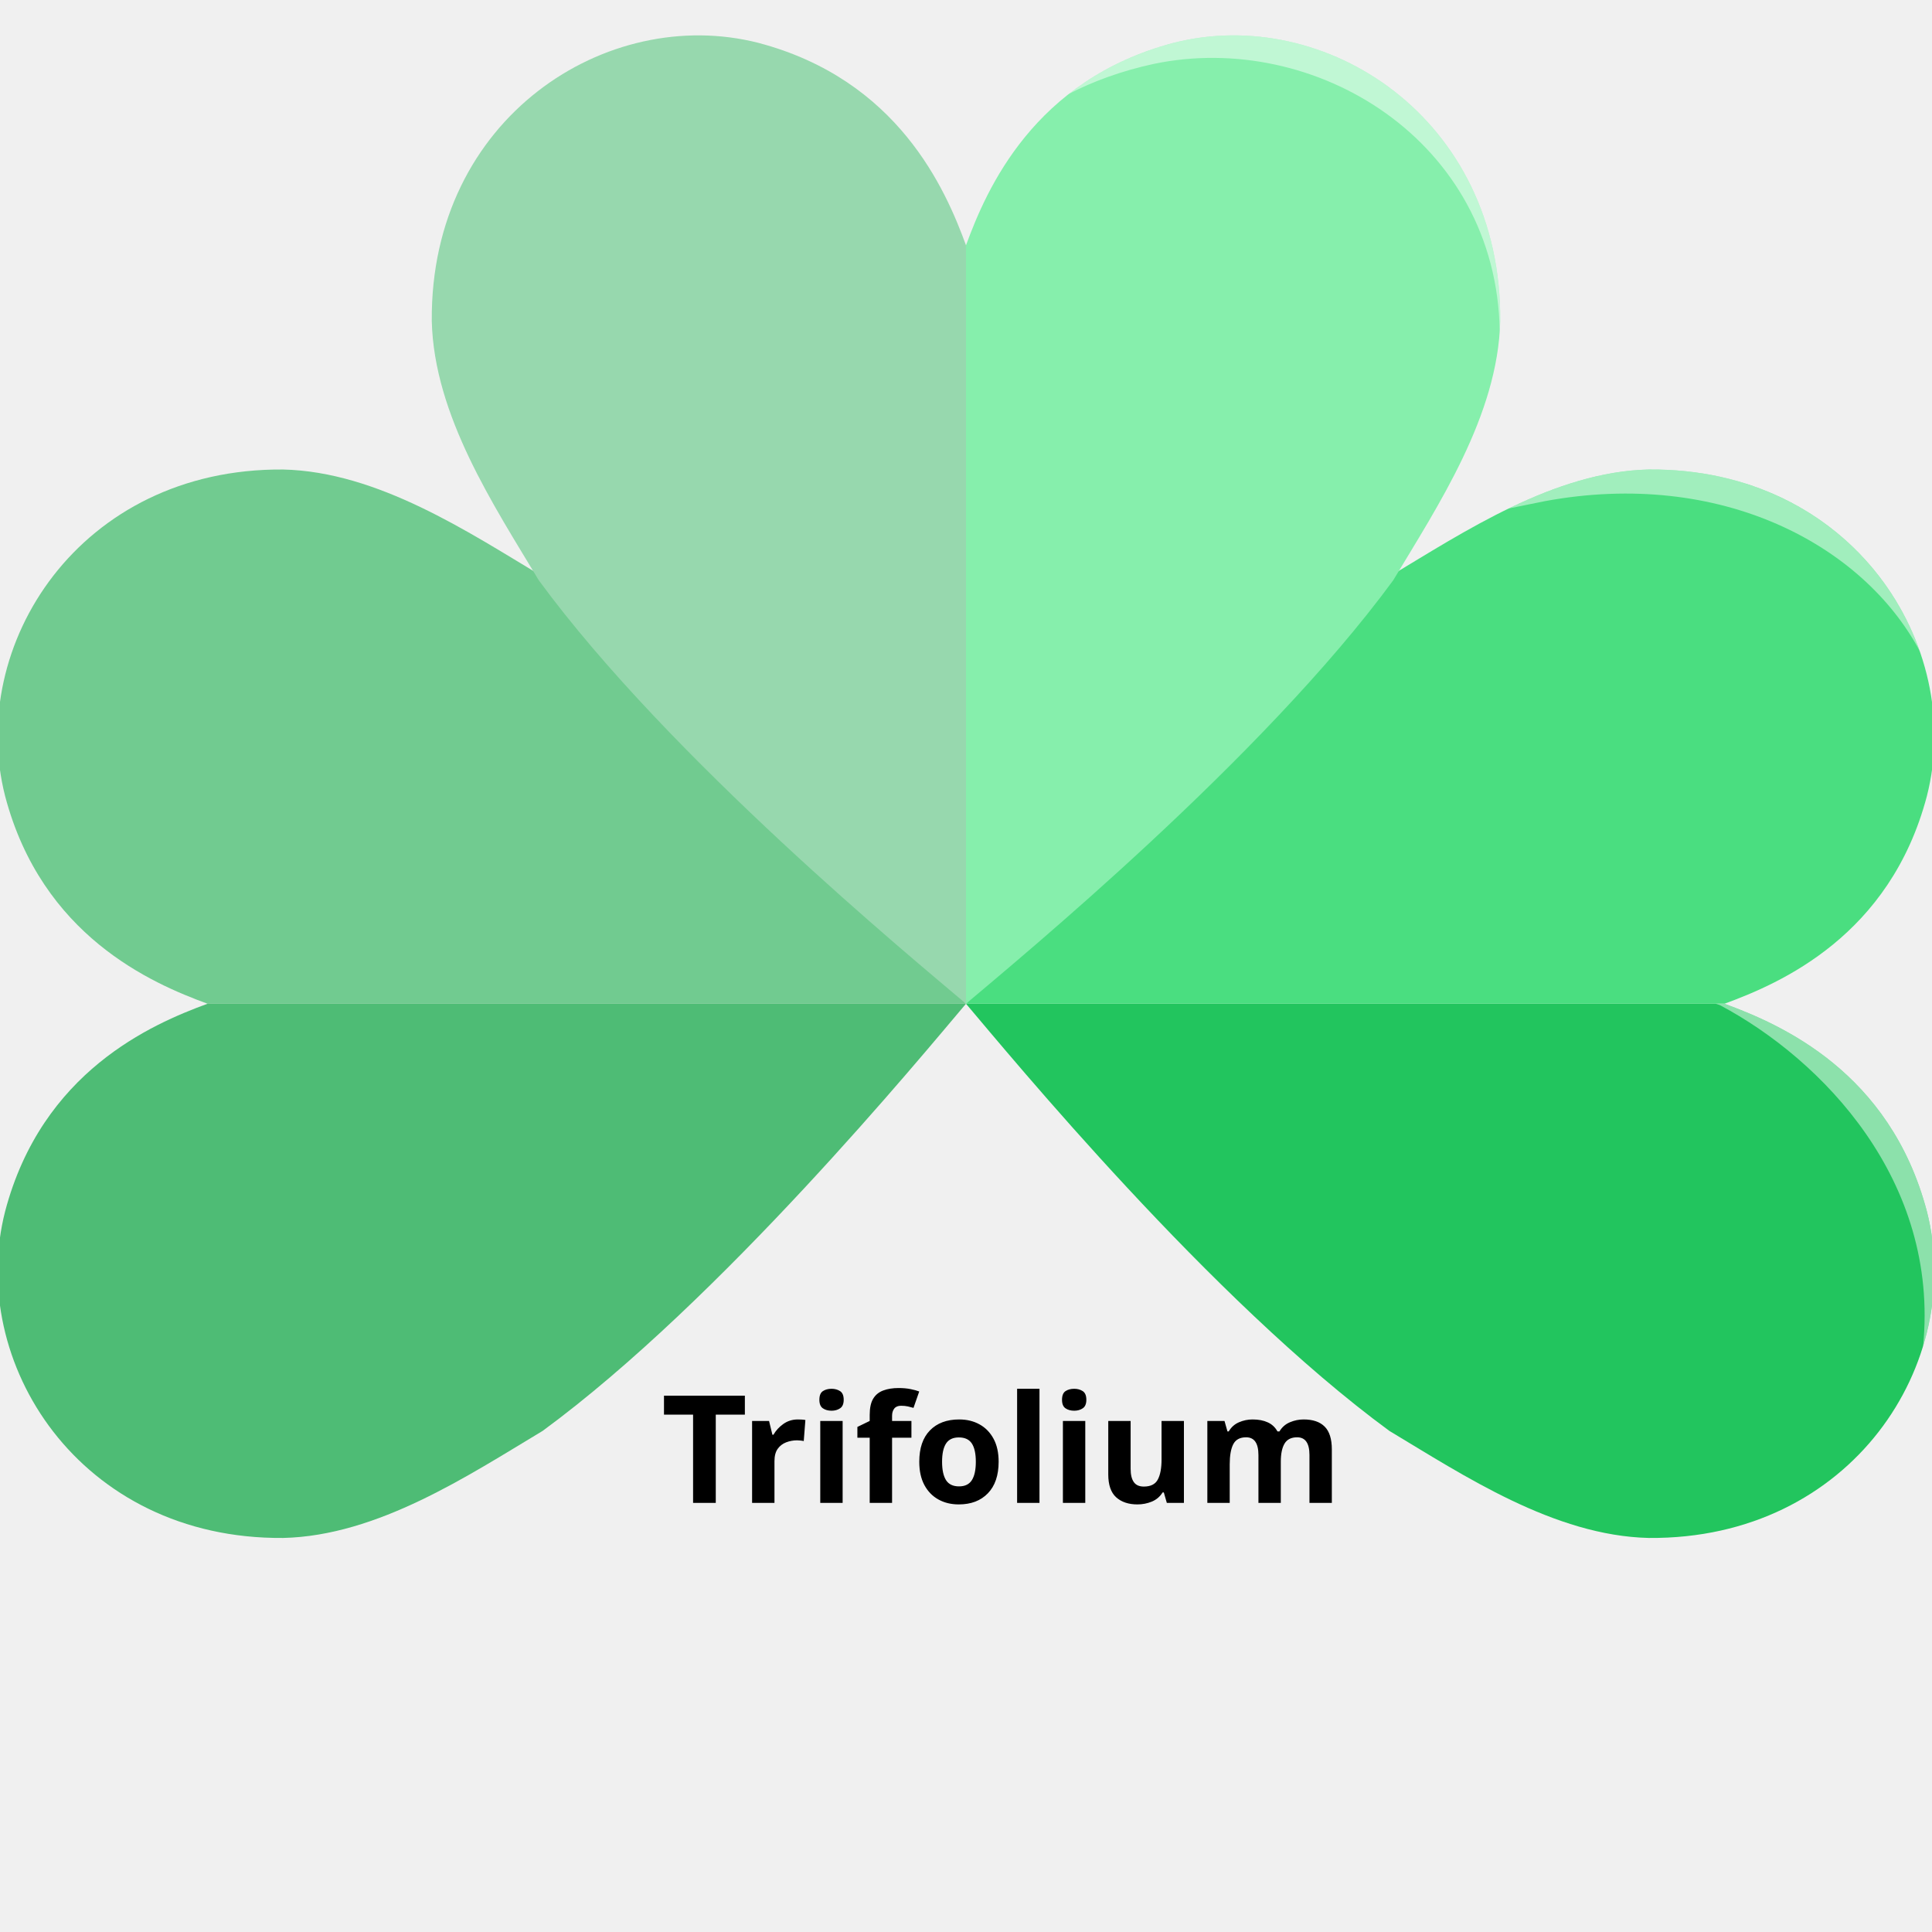
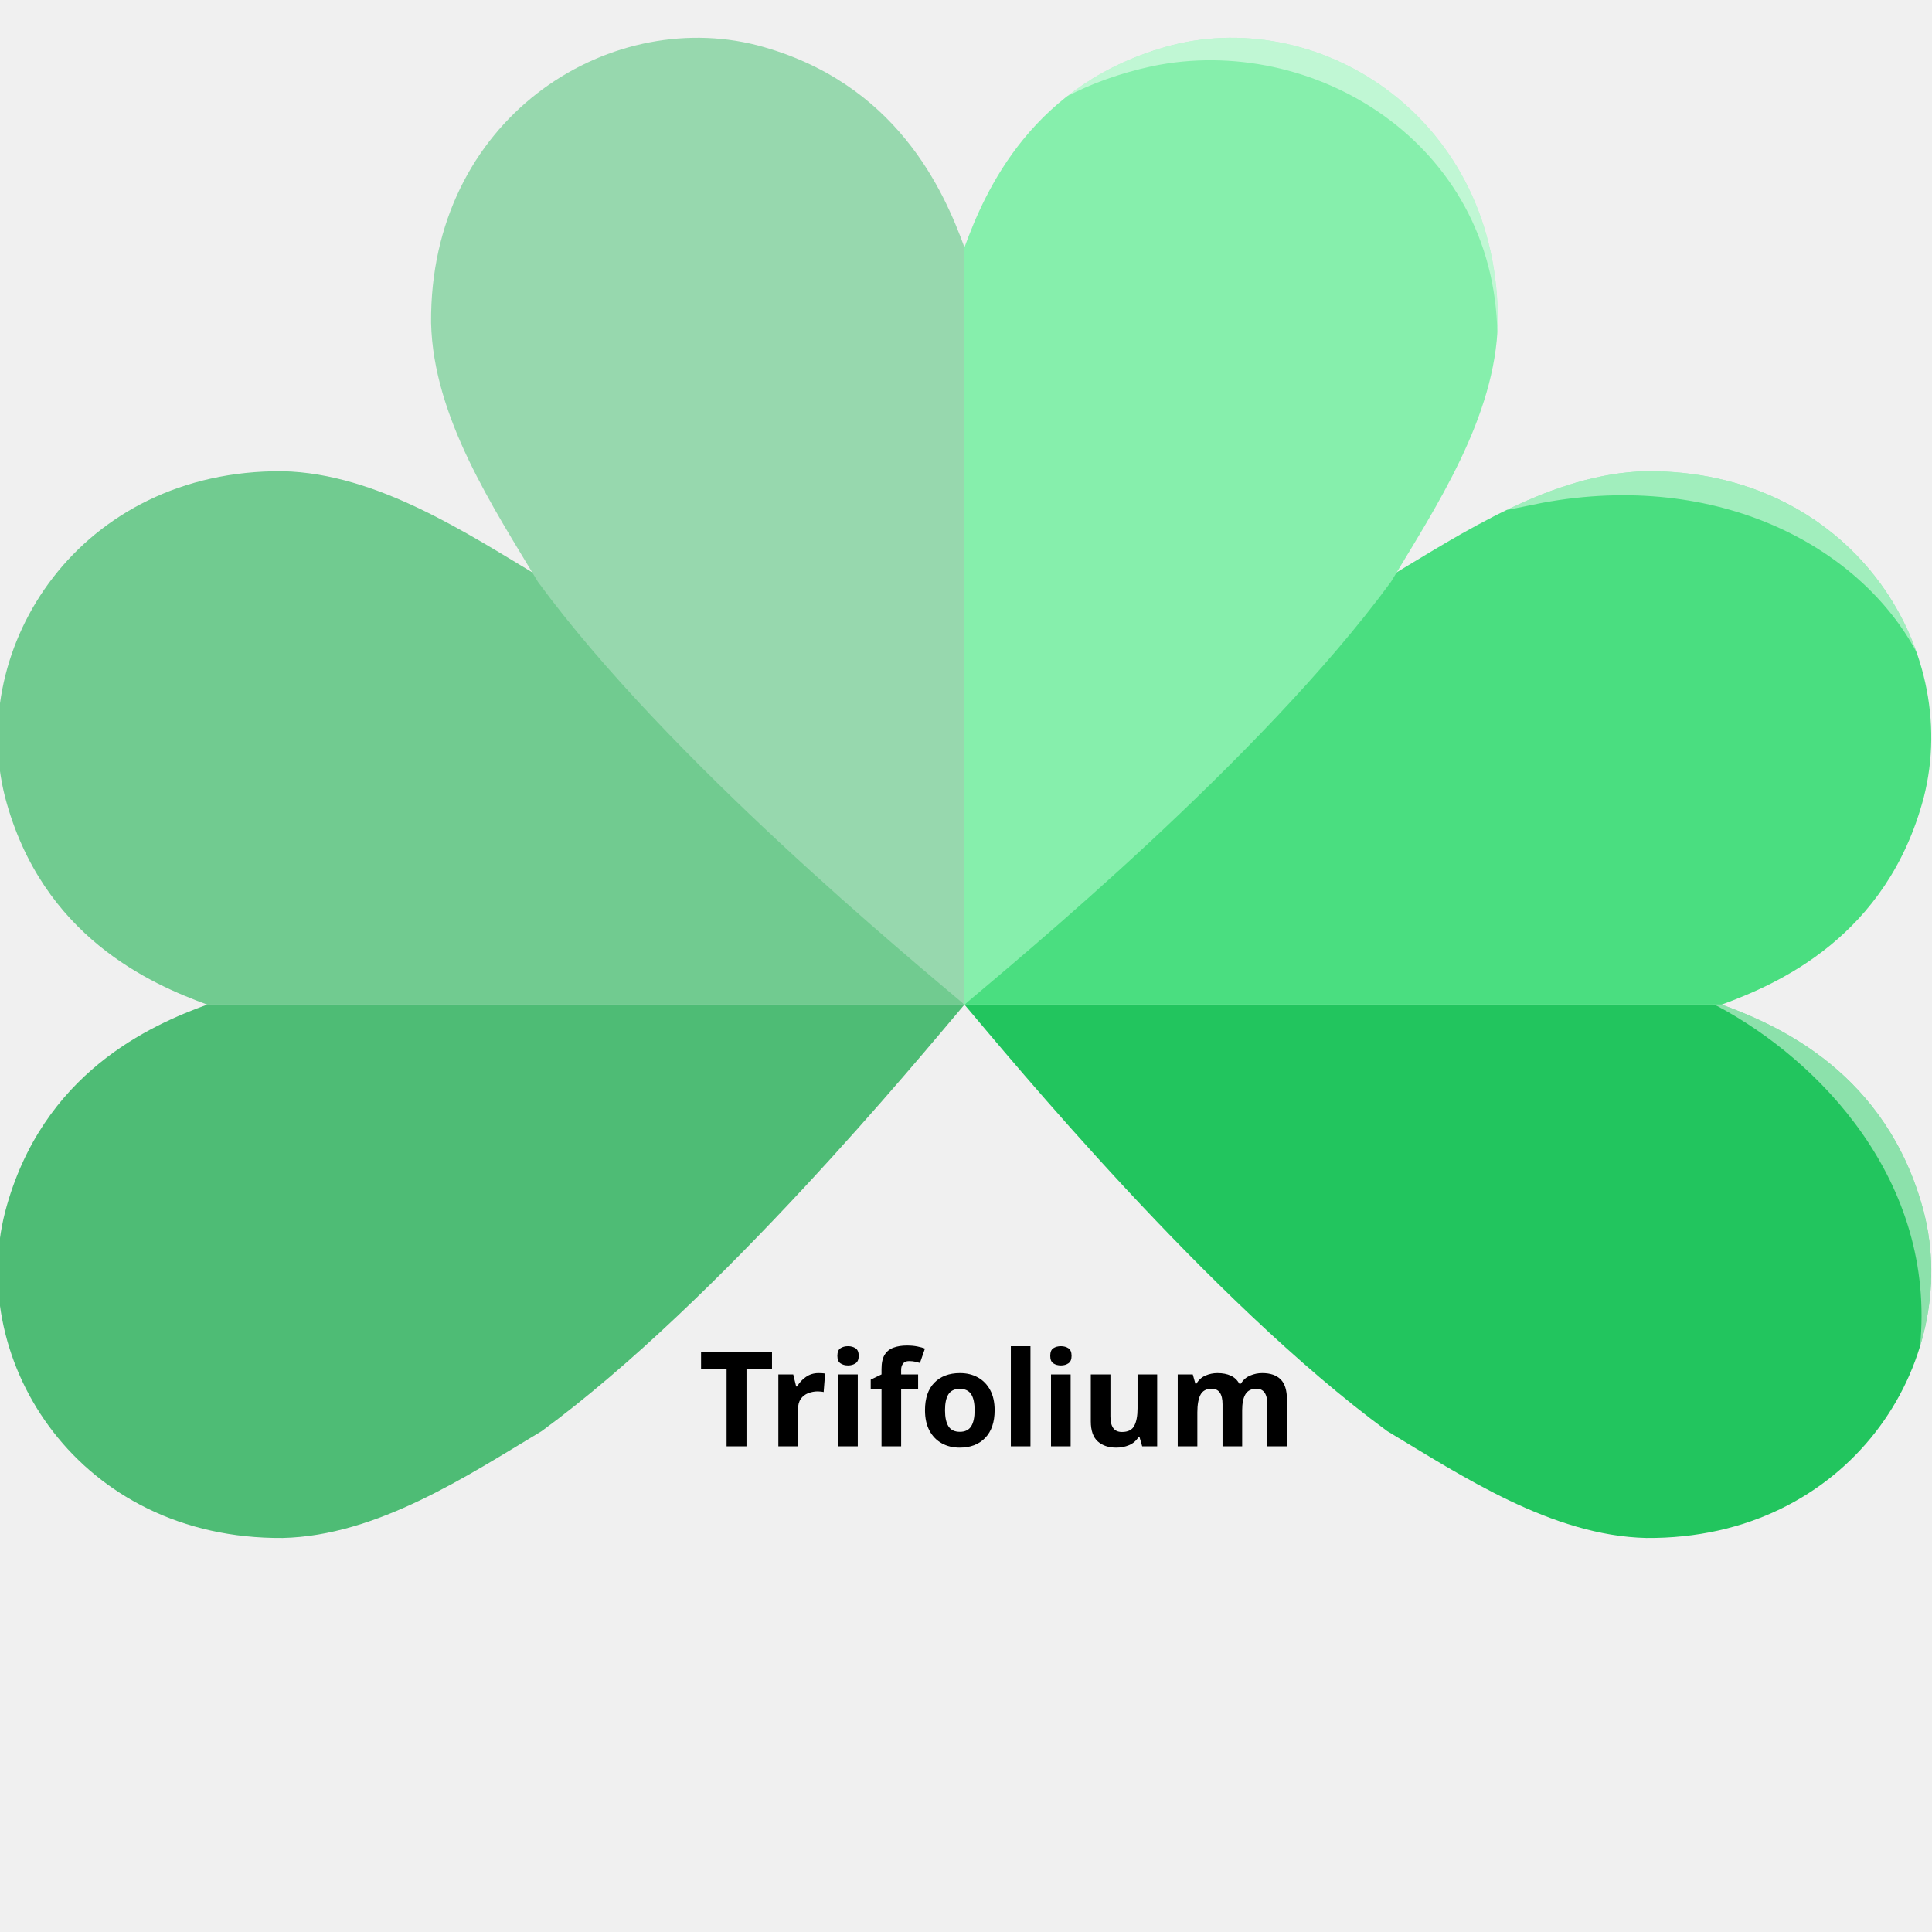
- <svg xmlns="http://www.w3.org/2000/svg" width="512" height="512" viewBox="0 0 512 512">
+ <svg xmlns="http://www.w3.org/2000/svg" width="512" height="512" viewBox="0 0 512 512" version="1.1" id="svg6">
+   <defs id="defs6" />
  <g id="trifolium-logo" fill-rule="evenodd">
-     <g id="static-side">
-       <path d="m 55,266 c -14.871,-5.442 -43.871,-18 -53.637,-55 -10.233,-40 19.767,-87 73.68,-86.574 25.086,0.574 49.086,16.574 68.746,28.361 C 191.074,187.47 244.129,252 256,266 Z" fill="#71cb90" />
-       <path d="m 55,266 c -14.871,5.442 -43.871,18 -53.637,55 -10.233,40 19.767,87 73.68,86.574 25.086,-0.574 49.086,-16.574 68.746,-28.361 C 191.074,344.53 244.129,280 256,266 Z" fill="#4ebc75" />
-       <path d="M 256,65 C 250.558,50.129 238,21.129 201,11.363 c -40,-10.233 -87,19.767 -86.574,73.68 0.574,25.086 16.574,49.086 28.361,68.746 C 177.47,201.074 242,254.129 256,266 Z" fill="#97d8ae" />
+     <g id="static-side" transform="matrix(0.9984067,0,0,0.9984067,-9.9503413e-4,0.6493861)">
+       <path d="m 55,266 c -14.871,-5.442 -43.871,-18 -53.637,-55 -10.233,-40 19.767,-87 73.68,-86.574 25.086,0.574 49.086,16.574 68.746,28.361 C 191.074,187.47 244.129,252 256,266 Z" fill="#71cb90" id="path1" />
+       <path d="m 55,266 c -14.871,5.442 -43.871,18 -53.637,55 -10.233,40 19.767,87 73.68,86.574 25.086,-0.574 49.086,-16.574 68.746,-28.361 C 191.074,344.53 244.129,280 256,266 Z" fill="#4ebc75" id="path2" />
+       <path d="M 256,65 C 250.558,50.129 238,21.129 201,11.363 c -40,-10.233 -87,19.767 -86.574,73.68 0.574,25.086 16.574,49.086 28.361,68.746 C 177.47,201.074 242,254.129 256,266 Z" fill="#97d8ae" id="path3" />
    </g>
-     <g id="dynamic-side" fill="currentColor">
+     <g id="dynamic-side" fill="currentColor" transform="matrix(0.9984067,0,0,0.9984067,-9.9503413e-4,0.6493861)">
      <path id="leaf-6" d="m 457,266 c 14.871,5.442 43.871,18 53.637,55 10.233,40 -19.767,87 -73.68,86.574 -25.086,-0.574 -49.086,-16.574 -68.746,-28.361 C 320.926,344.53 267.871,280 256,266 Z" fill="#22c55e" />
      <path id="leaf-5" d="m 457,266 c 14.871,-5.442 43.871,-18 53.637,-55 10.233,-40 -19.767,-87 -73.68,-86.574 -25.086,0.574 -49.086,16.574 -68.746,28.361 C 320.926,187.47 267.871,252 256,266 Z" fill="#4ade80" />
      <path id="leaf-4" d="m 256,65 c 5.442,-14.871 18,-43.871 55,-53.637 40,-10.233 87,19.767 86.574,73.68 -0.574,25.086 -16.574,49.086 -28.361,68.746 C 334.53,201.074 270,254.129 256,266 Z" fill="#86efac" />
    </g>
-     <g id="highlights" fill="#ffffff" opacity="0.48">
-       <path d="M 326.223,9.379 C 321.11,9.433 316,10.084 311,11.363 c -11.379,3.004 -20.447,7.826 -27.707,13.498 6.454,-3.324 13.904,-6.076 22.518,-7.936 42.536,-8.868 90.838,20.164 91.633,70.951 0.065,-0.943 0.109,-1.888 0.131,-2.834 C 397.947,37.868 362.01,9.003 326.223,9.379 Z" />
-       <path d="M 436.958 124.426 C 424.148 124.719 411.621 129.034 399.811 134.756 C 403.664 133.961 406.914 133.305 409.426 132.808 C 456.12 124.195 493.732 144.439 508.73 172.496 C 499.392 145.92 473.741 124.135 436.958 124.426 z " />
-       <path d="M 454.702 265.999 C 455.065 266.116 455.417 266.234 455.76 266.352 C 483.018 280.833 513.938 312.906 509.643 356.718 C 513.176 345.13 513.646 332.762 510.637 321 C 500.87 284 471.872 271.441 457.001 265.999 L 454.702 265.999 z " />
+     <g id="highlights" fill="#ffffff" opacity="0.48" transform="matrix(0.9984067,0,0,0.9984067,-9.9503413e-4,0.6493861)">
+       <path d="M 326.223,9.379 C 321.11,9.433 316,10.084 311,11.363 c -11.379,3.004 -20.447,7.826 -27.707,13.498 6.454,-3.324 13.904,-6.076 22.518,-7.936 42.536,-8.868 90.838,20.164 91.633,70.951 0.065,-0.943 0.109,-1.888 0.131,-2.834 C 397.947,37.868 362.01,9.003 326.223,9.379 Z" id="path4" />
+       <path d="m 436.958,124.426 c -12.81,0.293 -25.337,4.607 -37.147,10.33 3.853,-0.795 7.103,-1.451 9.615,-1.948 46.694,-8.613 84.306,11.631 99.304,39.688 -9.338,-26.576 -34.99,-48.361 -71.772,-48.07 z" id="path5" />
+       <path d="m 454.702,265.999 c 0.363,0.117 0.715,0.235 1.057,0.352 27.259,14.482 58.178,46.554 53.883,90.366 3.533,-11.589 4.004,-23.956 0.995,-35.718 -9.767,-37 -38.766,-49.559 -53.636,-55.001 z" id="path6" />
    </g>
-     <text xml:space="preserve" transform="matrix(1.065829,0,0,1.065829,78.17443,174.6027)" id="text44" style="font-style:normal;font-variant:normal;font-weight:bold;font-stretch:normal;font-size:37.333px;font-family:'The Seasons';-inkscape-font-specification:'The Seasons, Bold';font-variant-ligatures:normal;font-variant-caps:normal;font-variant-numeric:normal;font-variant-east-asian:normal;writing-mode:lr-tb;direction:ltr;white-space:pre;shape-inside:url(#rect45);opacity:1;fill:#000000;fill-opacity:1">
-       <tspan x="91" y="209.865" id="tspan2">Trifolium</tspan>
+     <text xml:space="preserve" transform="matrix(0.935007,0,0,0.935007,185.0867,383.2884)" id="text44" style="font-style:normal;font-variant:normal;font-weight:bold;font-stretch:normal;font-size:37.333px;font-family:'The Seasons';-inkscape-font-specification:'The Seasons, Bold';font-variant-ligatures:normal;font-variant-caps:normal;font-variant-numeric:normal;font-variant-east-asian:normal;writing-mode:lr-tb;direction:ltr;white-space:pre;shape-inside:url(#rect45);opacity:1;fill:#000000;fill-opacity:1">
+       <tspan x="0" y="0" id="tspan1">Trifolium</tspan>
    </text>
  </g>
</svg>
